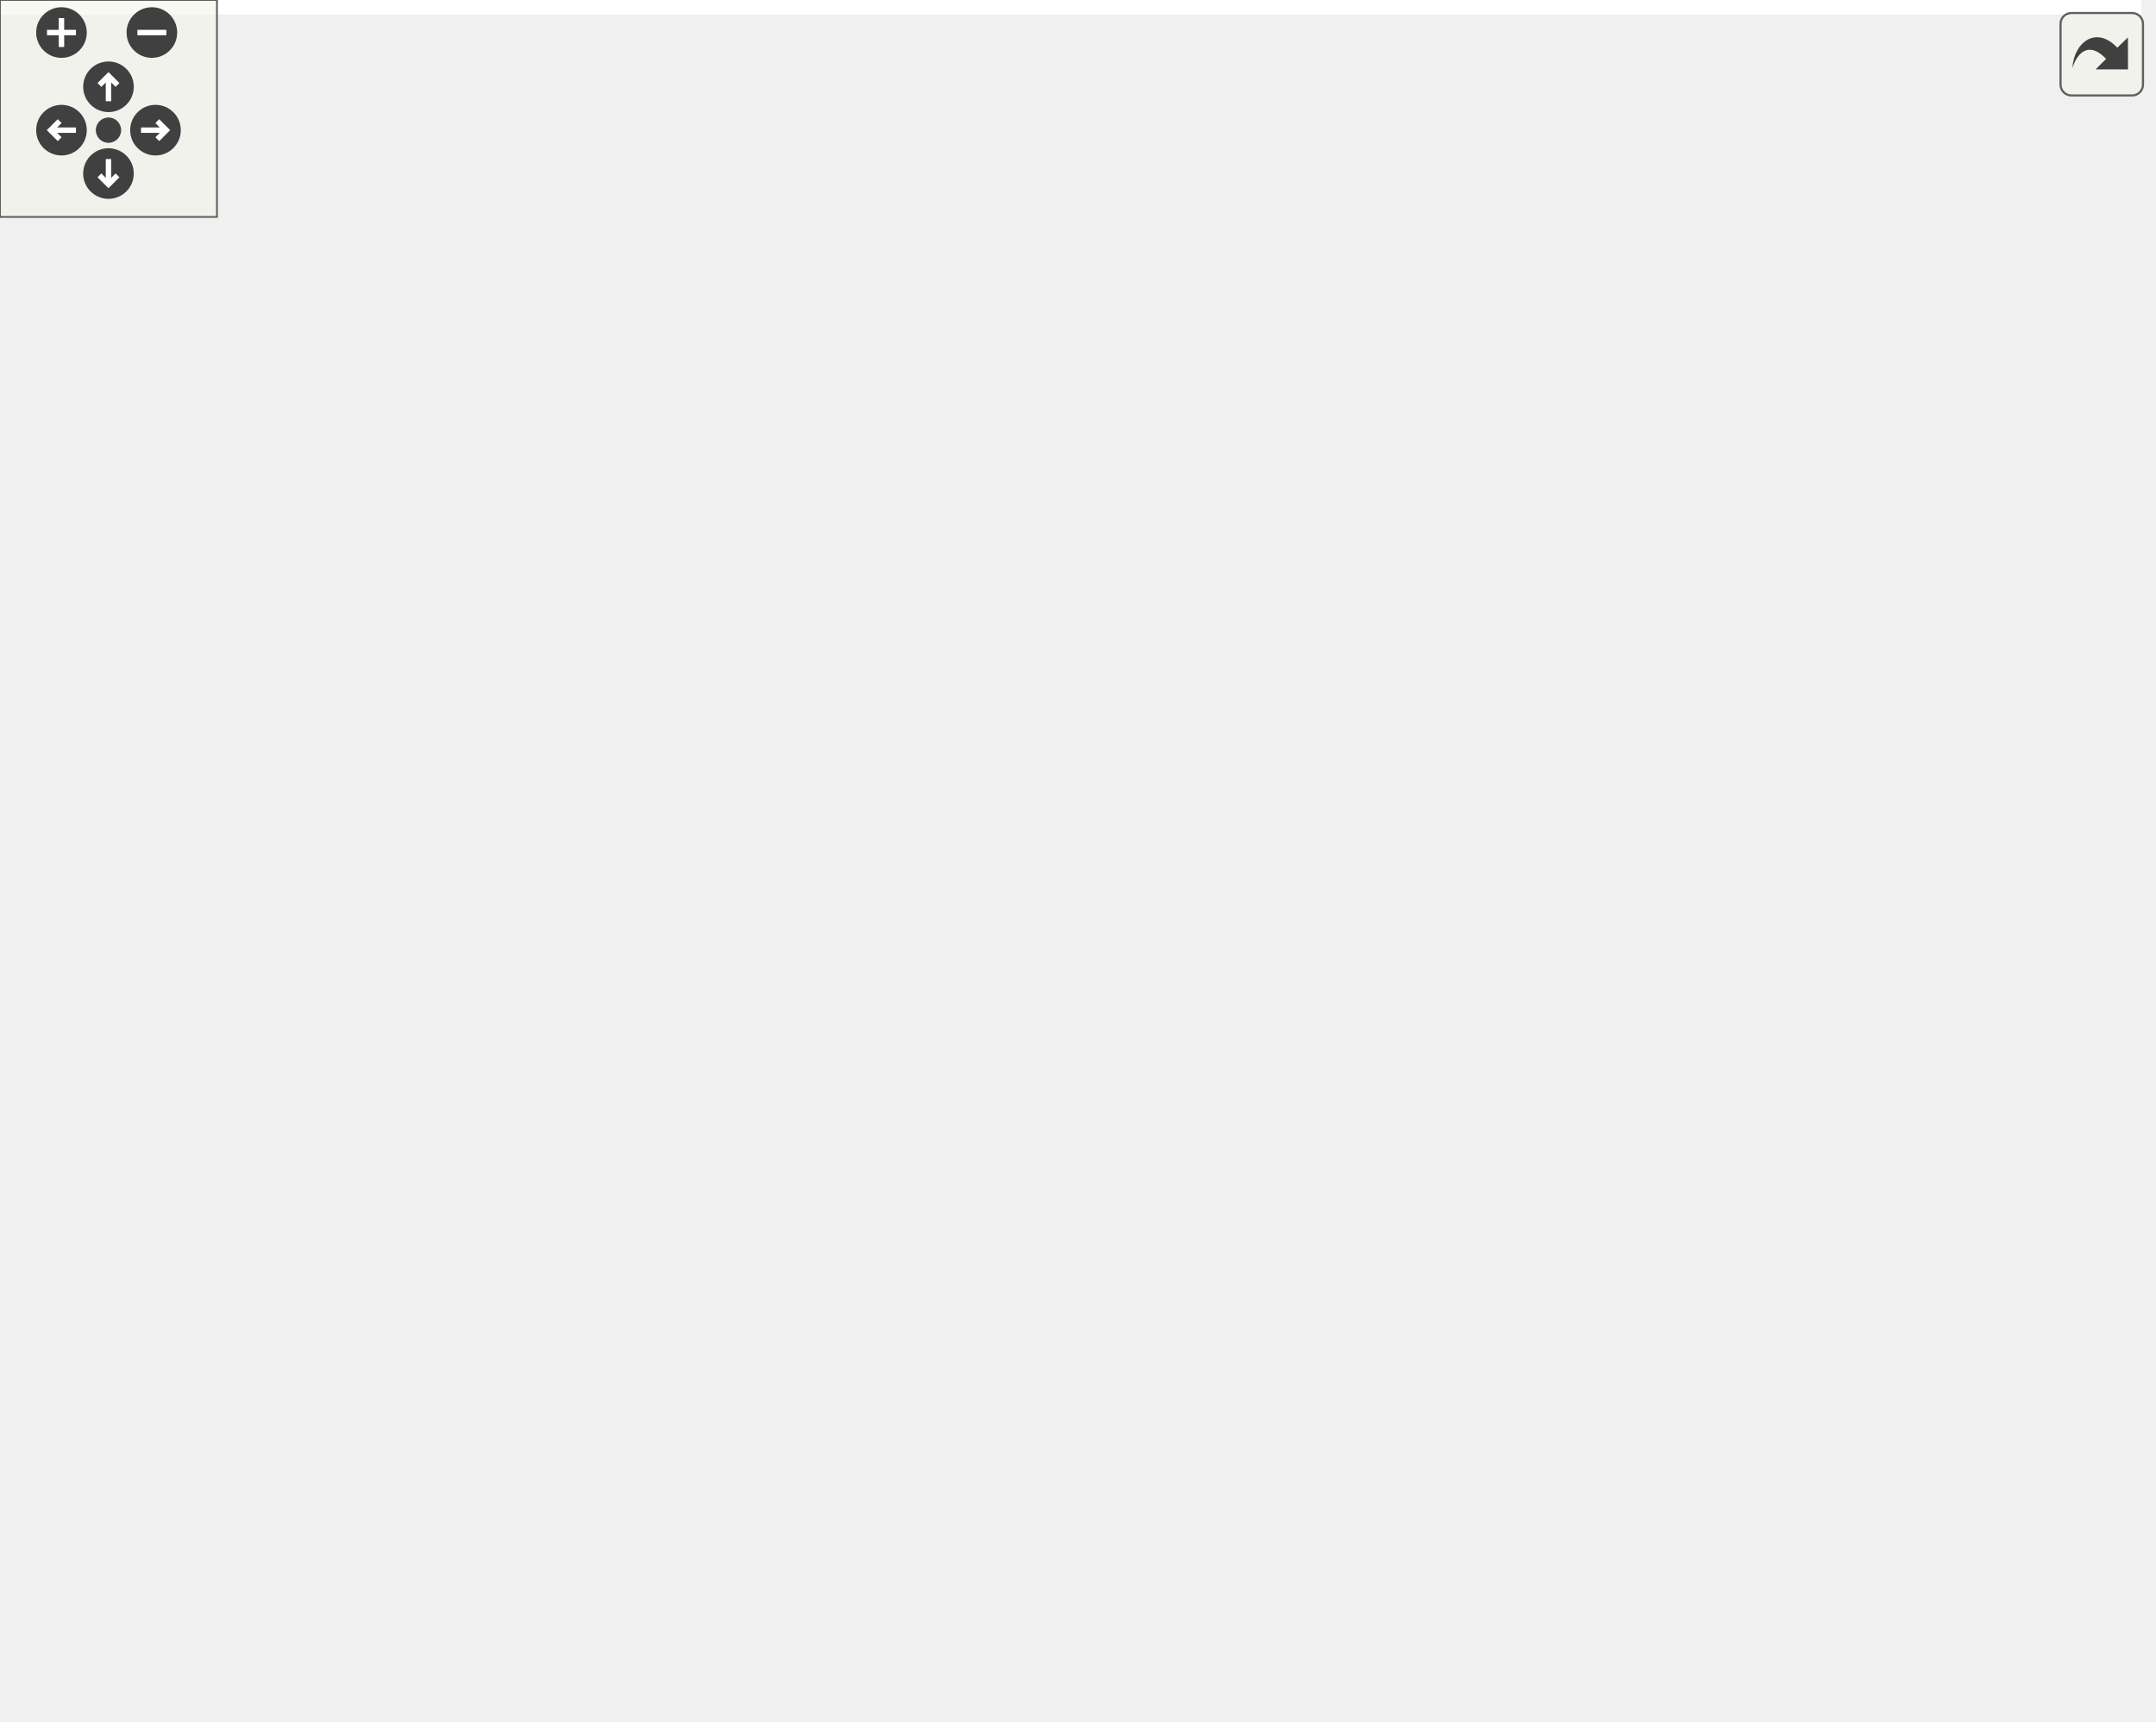
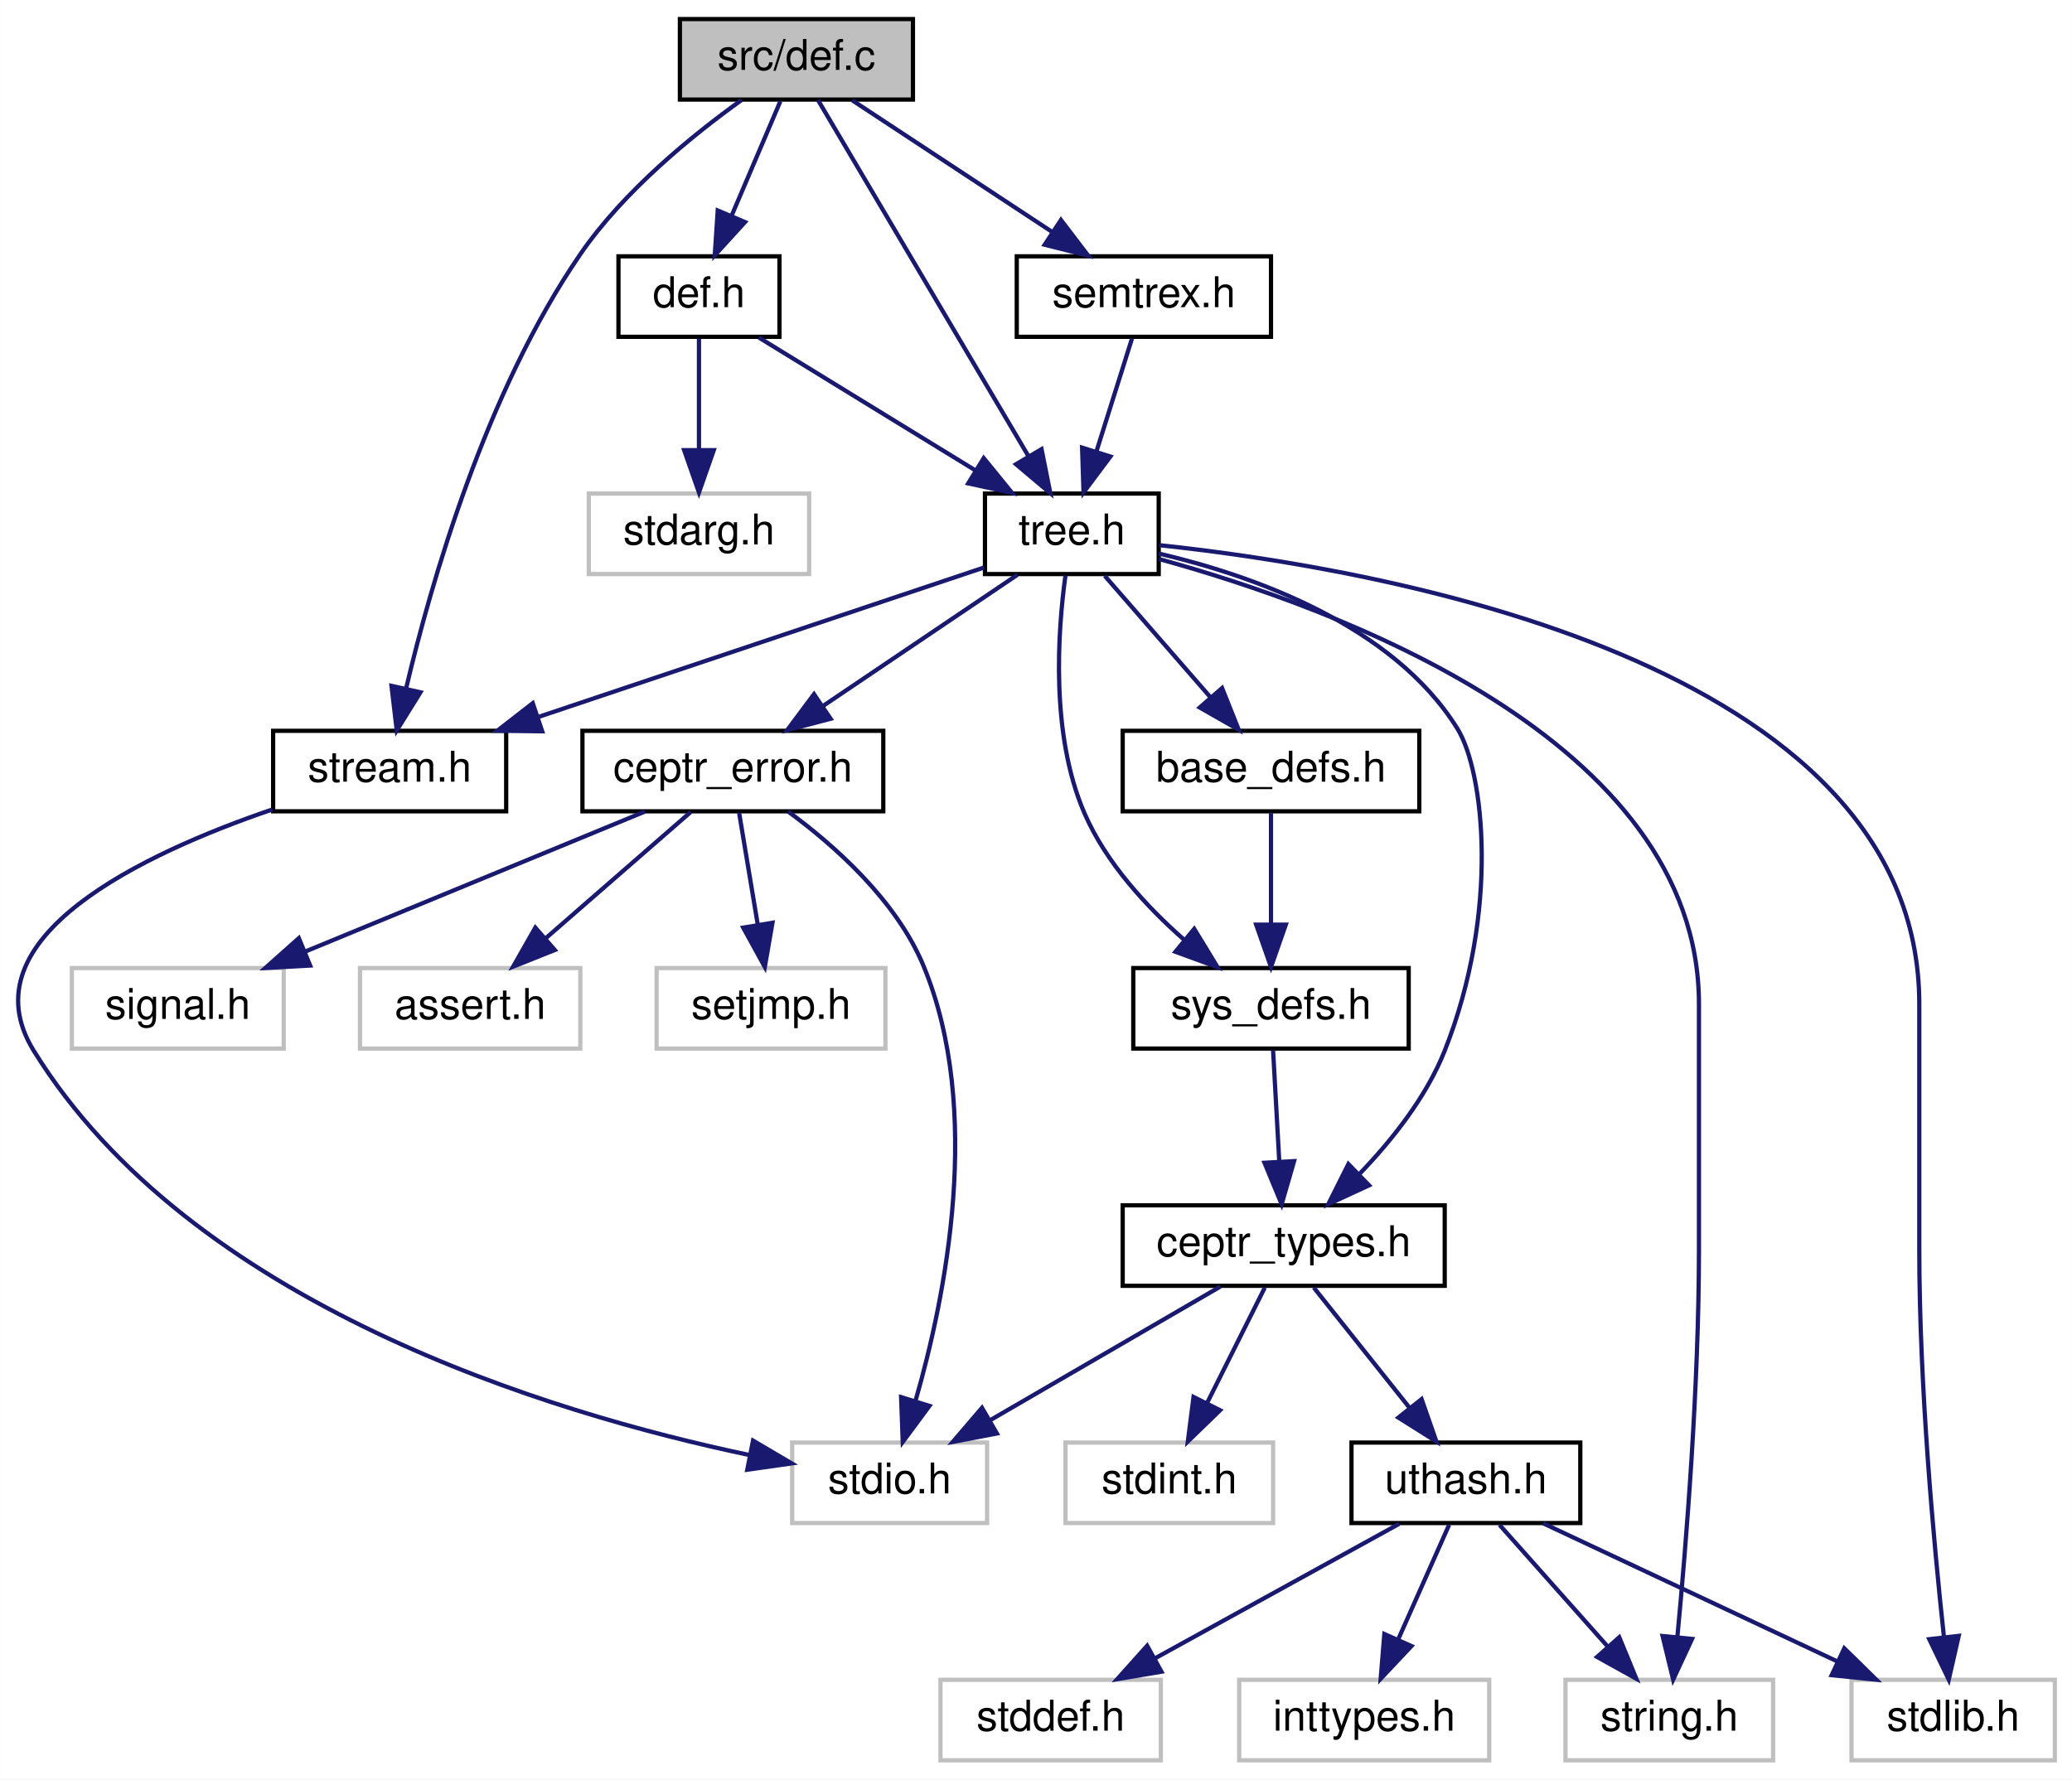
- <svg xmlns="http://www.w3.org/2000/svg" xmlns:xlink="http://www.w3.org/1999/xlink" id="main" version="1.1" xml:space="preserve">
-   <style type="text/css">
- .edge:hover path { stroke: red; }
- .edge:hover polygon { stroke: red; fill: red; }
- </style>
-   <defs>
-     <circle id="rim" cx="0" cy="0" r="7" />
-     <circle id="rim2" cx="0" cy="0" r="3.5" />
-     <g id="zoomPlus">
-       <use xlink:href="#rim" fill="#404040">
-         <set attributeName="fill" to="#808080" begin="zoomplus.mouseover" end="zoomplus.mouseout" />
-       </use>
-       <path d="M-4,0h8M0,-4v8" fill="none" stroke="white" stroke-width="1.5" pointer-events="none" />
-     </g>
-     <g id="zoomMin">
-       <use xlink:href="#rim" fill="#404040">
-         <set attributeName="fill" to="#808080" begin="zoomminus.mouseover" end="zoomminus.mouseout" />
-       </use>
-       <path d="M-4,0h8" fill="none" stroke="white" stroke-width="1.5" pointer-events="none" />
-     </g>
-     <g id="dirArrow">
-       <path fill="none" stroke="white" stroke-width="1.5" d="M0,-3.0v7 M-2.5,-0.5L0,-3.0L2.5,-0.5" />
-     </g>
-     <g id="resetDef">
-       <use xlink:href="#rim2" fill="#404040">
-         <set attributeName="fill" to="#808080" begin="reset.mouseover" end="reset.mouseout" />
-       </use>
-     </g>
-   </defs>
-   <svg id="graph" class="graph">
-     <g id="viewport">
-       <polygon fill="white" stroke="none" points="-4,4 -4,-416 592.257,-416 592.257,4 -4,4" />
-       <g id="node1" class="node">
-         <polygon fill="#bfbfbf" stroke="black" points="219.757,-392.5 219.757,-411.5 274.757,-411.5 274.757,-392.5 219.757,-392.5" />
-         <text text-anchor="middle" x="247.257" y="-399.5" font-family="Helvetica,sans-Serif" font-size="10.00">src/def.c</text>
-       </g>
-       <g id="node2" class="node">
-         <g id="a_node2">
-           <a xlink:href="tree_8h.html" target="_top" xlink:title="semantic trees header file ">
-             <polygon fill="white" stroke="black" points="288.757,-280.5 288.757,-299.5 329.757,-299.5 329.757,-280.5 288.757,-280.5" />
-             <text text-anchor="middle" x="309.257" y="-287.5" font-family="Helvetica,sans-Serif" font-size="10.00">tree.h</text>
-           </a>
-         </g>
-       </g>
-       <g id="edge1" class="edge">
-         <path fill="none" stroke="midnightblue" d="M252.122,-392.368C262.309,-374.296 286.049,-332.176 299.502,-308.307" />
-         <polygon fill="midnightblue" stroke="midnightblue" points="302.554,-310.022 304.415,-299.591 296.455,-306.584 302.554,-310.022" />
-       </g>
-       <g id="node18" class="node">
-         <g id="a_node18">
-           <a xlink:href="stream_8h.html" target="_top" xlink:title="streams abstraction header file ">
-             <polygon fill="white" stroke="black" points="52.757,-224.5 52.757,-243.5 107.757,-243.5 107.757,-224.5 52.757,-224.5" />
-             <text text-anchor="middle" x="80.257" y="-231.5" font-family="Helvetica,sans-Serif" font-size="10.00">stream.h</text>
-           </a>
-         </g>
-       </g>
-       <g id="edge25" class="edge">
-         <path fill="none" stroke="midnightblue" d="M236.872,-392.28C226.403,-383.388 209.89,-369.08 196.257,-356 158.502,-319.774 116.56,-274.746 94.936,-251.15" />
-         <polygon fill="midnightblue" stroke="midnightblue" points="97.503,-248.771 88.175,-243.748 92.334,-253.492 97.503,-248.771" />
-       </g>
-       <g id="node19" class="node">
-         <g id="a_node19">
-           <a xlink:href="def_8h.html" target="_top" xlink:title="header file for symbol and structure definition functions ">
-             <polygon fill="white" stroke="black" points="205.257,-336.5 205.257,-355.5 243.257,-355.5 243.257,-336.5 205.257,-336.5" />
-             <text text-anchor="middle" x="224.257" y="-343.5" font-family="Helvetica,sans-Serif" font-size="10.00">def.h</text>
-           </a>
-         </g>
-       </g>
-       <g id="edge26" class="edge">
-         <path fill="none" stroke="midnightblue" d="M243.459,-392.083C240.344,-384.77 235.834,-374.181 231.968,-365.103" />
-         <polygon fill="midnightblue" stroke="midnightblue" points="235.123,-363.58 227.984,-355.751 228.683,-366.323 235.123,-363.58" />
-       </g>
-       <g id="node21" class="node">
-         <g id="a_node21">
-           <a xlink:href="semtrex_8h.html" target="_top" xlink:title="Semantic tree regular expression header file. ">
-             <polygon fill="white" stroke="black" points="299.257,-336.5 299.257,-355.5 359.257,-355.5 359.257,-336.5 299.257,-336.5" />
-             <text text-anchor="middle" x="329.257" y="-343.5" font-family="Helvetica,sans-Serif" font-size="10.00">semtrex.h</text>
-           </a>
-         </g>
-       </g>
-       <g id="edge29" class="edge">
-         <path fill="none" stroke="midnightblue" d="M260.432,-392.324C273.104,-383.979 292.491,-371.212 307.463,-361.352" />
-         <polygon fill="midnightblue" stroke="midnightblue" points="309.688,-364.078 316.115,-355.655 305.838,-358.231 309.688,-364.078" />
-       </g>
-       <g id="node3" class="node">
-         <polygon fill="white" stroke="#bfbfbf" points="472.757,-0.5 472.757,-19.5 521.757,-19.5 521.757,-0.5 472.757,-0.5" />
-         <text text-anchor="middle" x="497.257" y="-7.5" font-family="Helvetica,sans-Serif" font-size="10.00">string.h</text>
-       </g>
-       <g id="edge2" class="edge">
-         <path fill="none" stroke="midnightblue" d="M330.064,-288.062C384.377,-284.391 526.257,-266.432 526.257,-179 526.257,-179 526.257,-179 526.257,-121 526.257,-87.716 513.689,-50.584 505.101,-29.094" />
-         <polygon fill="midnightblue" stroke="midnightblue" points="508.239,-27.525 501.168,-19.635 501.776,-30.213 508.239,-27.525" />
-       </g>
-       <g id="node4" class="node">
-         <polygon fill="white" stroke="#bfbfbf" points="540.257,-0.5 540.257,-19.5 588.257,-19.5 588.257,-0.5 540.257,-0.5" />
-         <text text-anchor="middle" x="564.257" y="-7.5" font-family="Helvetica,sans-Serif" font-size="10.00">stdlib.h</text>
-       </g>
-       <g id="edge3" class="edge">
-         <path fill="none" stroke="midnightblue" d="M330.125,-289.429C391.026,-289.492 564.257,-280.732 564.257,-179 564.257,-179 564.257,-179 564.257,-121 564.257,-88.948 564.257,-51.643 564.257,-29.749" />
-         <polygon fill="midnightblue" stroke="midnightblue" points="567.757,-29.558 564.257,-19.558 560.757,-29.558 567.757,-29.558" />
-       </g>
-       <g id="node5" class="node">
-         <g id="a_node5">
-           <a xlink:href="ceptr__error_8h_source.html" target="_top" xlink:title="ceptr_error.h">
-             <polygon fill="white" stroke="black" points="125.757,-224.5 125.757,-243.5 196.757,-243.5 196.757,-224.5 125.757,-224.5" />
-             <text text-anchor="middle" x="161.257" y="-231.5" font-family="Helvetica,sans-Serif" font-size="10.00">ceptr_error.h</text>
-           </a>
-         </g>
-       </g>
-       <g id="edge4" class="edge">
-         <path fill="none" stroke="midnightblue" d="M288.678,-281.492C264.237,-272.574 223.148,-257.582 194.251,-247.038" />
-         <polygon fill="midnightblue" stroke="midnightblue" points="195.18,-243.651 184.586,-243.512 192.78,-250.227 195.18,-243.651" />
-       </g>
-       <g id="node10" class="node">
-         <g id="a_node10">
-           <a xlink:href="sys__symbols_8h.html" target="_top" xlink:title="Defines hard-coded system defined symbols. ">
-             <polygon fill="white" stroke="black" points="267.757,-224.5 267.757,-243.5 350.757,-243.5 350.757,-224.5 267.757,-224.5" />
-             <text text-anchor="middle" x="309.257" y="-231.5" font-family="Helvetica,sans-Serif" font-size="10.00">sys_symbols.h</text>
-           </a>
-         </g>
-       </g>
-       <g id="edge9" class="edge">
-         <path fill="none" stroke="midnightblue" d="M309.257,-280.083C309.257,-273.006 309.257,-262.861 309.257,-253.986" />
-         <polygon fill="midnightblue" stroke="midnightblue" points="312.757,-253.751 309.257,-243.751 305.757,-253.751 312.757,-253.751" />
-       </g>
-       <g id="node11" class="node">
-         <g id="a_node11">
-           <a xlink:href="sys__structures_8h.html" target="_top" xlink:title="Defines hard-coded system defined structures. ">
-             <polygon fill="white" stroke="black" points="337.757,-168.5 337.757,-187.5 426.757,-187.5 426.757,-168.5 337.757,-168.5" />
-             <text text-anchor="middle" x="382.257" y="-175.5" font-family="Helvetica,sans-Serif" font-size="10.00">sys_structures.h</text>
-           </a>
-         </g>
-       </g>
-       <g id="edge20" class="edge">
-         <path fill="none" stroke="midnightblue" d="M329.765,-286.266C368.816,-280.593 451.472,-266.195 468.257,-244 485.523,-221.169 451.461,-202.417 421.239,-191.02" />
-         <polygon fill="midnightblue" stroke="midnightblue" points="422.226,-187.656 411.632,-187.582 419.868,-194.247 422.226,-187.656" />
-       </g>
-       <g id="node12" class="node">
-         <g id="a_node12">
-           <a xlink:href="ceptr__types_8h_source.html" target="_top" xlink:title="ceptr_types.h">
-             <polygon fill="white" stroke="black" points="271.257,-112.5 271.257,-131.5 347.257,-131.5 347.257,-112.5 271.257,-112.5" />
-             <text text-anchor="middle" x="309.257" y="-119.5" font-family="Helvetica,sans-Serif" font-size="10.00">ceptr_types.h</text>
-           </a>
-         </g>
-       </g>
-       <g id="edge22" class="edge">
-         <path fill="none" stroke="midnightblue" d="M293.523,-280.236C281.368,-272.481 265.445,-259.929 258.257,-244 254.601,-235.898 256.198,-232.647 258.257,-224 265.805,-192.306 284.98,-159.285 297.548,-139.96" />
-         <polygon fill="midnightblue" stroke="midnightblue" points="300.462,-141.898 303.107,-131.639 294.642,-138.01 300.462,-141.898" />
-       </g>
-       <g id="node17" class="node">
-         <g id="a_node17">
-           <a xlink:href="sys__processes_8h.html" target="_top" xlink:title="Defines hard-coded system defined processes. ">
-             <polygon fill="white" stroke="black" points="368.757,-224.5 368.757,-243.5 459.757,-243.5 459.757,-224.5 368.757,-224.5" />
-             <text text-anchor="middle" x="414.257" y="-231.5" font-family="Helvetica,sans-Serif" font-size="10.00">sys_processes.h</text>
-           </a>
-         </g>
-       </g>
-       <g id="edge21" class="edge">
-         <path fill="none" stroke="midnightblue" d="M326.127,-280.324C342.966,-271.664 369.064,-258.242 388.495,-248.249" />
-         <polygon fill="midnightblue" stroke="midnightblue" points="390.137,-251.341 397.429,-243.655 386.935,-245.116 390.137,-251.341" />
-       </g>
-       <g id="edge23" class="edge">
-         <path fill="none" stroke="midnightblue" d="M288.666,-284.312C255.004,-276.624 185.852,-260.731 117.793,-244.345" />
-         <polygon fill="midnightblue" stroke="midnightblue" points="118.305,-240.868 107.763,-241.924 116.663,-247.673 118.305,-240.868" />
-       </g>
-       <g id="node6" class="node">
-         <polygon fill="white" stroke="#bfbfbf" points="0.257,-56.5 0.257,-75.5 46.257,-75.5 46.257,-56.5 0.257,-56.5" />
-         <text text-anchor="middle" x="23.257" y="-63.5" font-family="Helvetica,sans-Serif" font-size="10.00">stdio.h</text>
-       </g>
-       <g id="edge5" class="edge">
-         <path fill="none" stroke="midnightblue" d="M128.014,-224.465C96.828,-215.774 53.368,-201.669 42.257,-188 18.423,-158.677 18.523,-111.76 20.813,-85.804" />
-         <polygon fill="midnightblue" stroke="midnightblue" points="24.302,-86.102 21.904,-75.782 17.343,-85.345 24.302,-86.102" />
-       </g>
-       <g id="node7" class="node">
-         <polygon fill="white" stroke="#bfbfbf" points="193.257,-168.5 193.257,-187.5 243.257,-187.5 243.257,-168.5 193.257,-168.5" />
-         <text text-anchor="middle" x="218.257" y="-175.5" font-family="Helvetica,sans-Serif" font-size="10.00">signal.h</text>
-       </g>
-       <g id="edge6" class="edge">
-         <path fill="none" stroke="midnightblue" d="M170.415,-224.324C178.759,-216.42 191.29,-204.548 201.434,-194.938" />
-         <polygon fill="midnightblue" stroke="midnightblue" points="204.08,-197.252 208.932,-187.834 199.266,-192.171 204.08,-197.252" />
-       </g>
-       <g id="node8" class="node">
-         <polygon fill="white" stroke="#bfbfbf" points="51.257,-168.5 51.257,-187.5 103.257,-187.5 103.257,-168.5 51.257,-168.5" />
-         <text text-anchor="middle" x="77.257" y="-175.5" font-family="Helvetica,sans-Serif" font-size="10.00">assert.h</text>
-       </g>
-       <g id="edge7" class="edge">
-         <path fill="none" stroke="midnightblue" d="M147.761,-224.324C134.658,-215.9 114.545,-202.971 99.15,-193.074" />
-         <polygon fill="midnightblue" stroke="midnightblue" points="101.024,-190.118 90.72,-187.655 97.239,-196.006 101.024,-190.118" />
-       </g>
-       <g id="node9" class="node">
-         <polygon fill="white" stroke="#bfbfbf" points="121.257,-168.5 121.257,-187.5 175.257,-187.5 175.257,-168.5 121.257,-168.5" />
-         <text text-anchor="middle" x="148.257" y="-175.5" font-family="Helvetica,sans-Serif" font-size="10.00">setjmp.h</text>
-       </g>
-       <g id="edge8" class="edge">
-         <path fill="none" stroke="midnightblue" d="M159.11,-224.083C157.388,-216.927 154.91,-206.635 152.757,-197.691" />
-         <polygon fill="midnightblue" stroke="midnightblue" points="156.107,-196.654 150.364,-187.751 149.302,-198.293 156.107,-196.654" />
-       </g>
-       <g id="edge10" class="edge">
-         <path fill="none" stroke="midnightblue" d="M320.986,-224.324C332.095,-216.107 348.999,-203.602 362.24,-193.807" />
-         <polygon fill="midnightblue" stroke="midnightblue" points="364.357,-196.595 370.315,-187.834 360.194,-190.967 364.357,-196.595" />
-       </g>
-       <g id="edge19" class="edge">
-         <path fill="none" stroke="midnightblue" d="M309.257,-224.368C309.257,-206.617 309.257,-165.666 309.257,-141.597" />
-         <polygon fill="midnightblue" stroke="midnightblue" points="312.757,-141.591 309.257,-131.591 305.757,-141.591 312.757,-141.591" />
-       </g>
-       <g id="edge11" class="edge">
-         <path fill="none" stroke="midnightblue" d="M370.528,-168.324C359.42,-160.107 342.515,-147.602 329.274,-137.807" />
-         <polygon fill="midnightblue" stroke="midnightblue" points="331.32,-134.967 321.199,-131.834 327.157,-140.595 331.32,-134.967" />
-       </g>
-       <g id="edge13" class="edge">
-         <path fill="none" stroke="midnightblue" d="M270.983,-113.773C214.474,-103.104 109.668,-83.315 56.316,-73.242" />
-         <polygon fill="midnightblue" stroke="midnightblue" points="56.837,-69.778 46.361,-71.362 55.538,-76.657 56.837,-69.778" />
-       </g>
-       <g id="node13" class="node">
-         <polygon fill="white" stroke="#bfbfbf" points="284.757,-56.5 284.757,-75.5 333.757,-75.5 333.757,-56.5 284.757,-56.5" />
-         <text text-anchor="middle" x="309.257" y="-63.5" font-family="Helvetica,sans-Serif" font-size="10.00">stdint.h</text>
-       </g>
-       <g id="edge12" class="edge">
-         <path fill="none" stroke="midnightblue" d="M309.257,-112.083C309.257,-105.006 309.257,-94.861 309.257,-85.987" />
-         <polygon fill="midnightblue" stroke="midnightblue" points="312.757,-85.751 309.257,-75.751 305.757,-85.751 312.757,-85.751" />
-       </g>
-       <g id="node14" class="node">
-         <g id="a_node14">
-           <a xlink:href="uthash_8h_source.html" target="_top" xlink:title="uthash.h">
-             <polygon fill="white" stroke="black" points="398.257,-56.5 398.257,-75.5 452.257,-75.5 452.257,-56.5 398.257,-56.5" />
-             <text text-anchor="middle" x="425.257" y="-63.5" font-family="Helvetica,sans-Serif" font-size="10.00">uthash.h</text>
-           </a>
-         </g>
-       </g>
-       <g id="edge14" class="edge">
-         <path fill="none" stroke="midnightblue" d="M327.638,-112.444C346.474,-103.675 375.988,-89.936 397.636,-79.858" />
-         <polygon fill="midnightblue" stroke="midnightblue" points="399.374,-82.91 406.963,-75.516 396.42,-76.564 399.374,-82.91" />
-       </g>
-       <g id="edge15" class="edge">
-         <path fill="none" stroke="midnightblue" d="M436.825,-56.324C447.677,-48.185 464.138,-35.84 477.141,-26.087" />
-         <polygon fill="midnightblue" stroke="midnightblue" points="479.579,-28.634 485.479,-19.834 475.379,-23.034 479.579,-28.634" />
-       </g>
-       <g id="edge17" class="edge">
-         <path fill="none" stroke="midnightblue" d="M447.282,-56.444C470.361,-47.478 506.819,-33.314 532.898,-23.183" />
-         <polygon fill="midnightblue" stroke="midnightblue" points="534.281,-26.4 542.335,-19.516 531.746,-19.875 534.281,-26.4" />
-       </g>
-       <g id="node15" class="node">
-         <polygon fill="white" stroke="#bfbfbf" points="325.257,-0.5 325.257,-19.5 377.257,-19.5 377.257,-0.5 325.257,-0.5" />
-         <text text-anchor="middle" x="351.257" y="-7.5" font-family="Helvetica,sans-Serif" font-size="10.00">stddef.h</text>
-       </g>
-       <g id="edge16" class="edge">
-         <path fill="none" stroke="midnightblue" d="M413.368,-56.324C402.107,-48.107 384.971,-35.602 371.548,-25.807" />
-         <polygon fill="midnightblue" stroke="midnightblue" points="373.504,-22.901 363.363,-19.834 369.378,-28.556 373.504,-22.901" />
-       </g>
-       <g id="node16" class="node">
-         <polygon fill="white" stroke="#bfbfbf" points="395.757,-0.5 395.757,-19.5 454.757,-19.5 454.757,-0.5 395.757,-0.5" />
-         <text text-anchor="middle" x="425.257" y="-7.5" font-family="Helvetica,sans-Serif" font-size="10.00">inttypes.h</text>
-       </g>
-       <g id="edge18" class="edge">
-         <path fill="none" stroke="midnightblue" d="M425.257,-56.083C425.257,-49.006 425.257,-38.861 425.257,-29.986" />
-         <polygon fill="midnightblue" stroke="midnightblue" points="428.757,-29.751 425.257,-19.751 421.757,-29.751 428.757,-29.751" />
-       </g>
-       <g id="edge24" class="edge">
-         <path fill="none" stroke="midnightblue" d="M55.096,-224.378C38.838,-217.343 18.965,-205.645 9.257,-188 -8.848,-155.089 4.911,-109.596 15.033,-84.825" />
-         <polygon fill="midnightblue" stroke="midnightblue" points="18.277,-86.142 19.045,-75.575 11.855,-83.357 18.277,-86.142" />
-       </g>
-       <g id="edge27" class="edge">
-         <path fill="none" stroke="midnightblue" d="M237.914,-336.324C251.173,-327.9 271.525,-314.971 287.103,-305.074" />
-         <polygon fill="midnightblue" stroke="midnightblue" points="289.07,-307.971 295.634,-299.655 285.317,-302.063 289.07,-307.971" />
-       </g>
-       <g id="node20" class="node">
-         <polygon fill="white" stroke="#bfbfbf" points="198.257,-280.5 198.257,-299.5 250.257,-299.5 250.257,-280.5 198.257,-280.5" />
-         <text text-anchor="middle" x="224.257" y="-287.5" font-family="Helvetica,sans-Serif" font-size="10.00">stdarg.h</text>
-       </g>
-       <g id="edge28" class="edge">
-         <path fill="none" stroke="midnightblue" d="M224.257,-336.083C224.257,-329.006 224.257,-318.861 224.257,-309.986" />
-         <polygon fill="midnightblue" stroke="midnightblue" points="227.757,-309.751 224.257,-299.751 220.757,-309.751 227.757,-309.751" />
-       </g>
-       <g id="edge30" class="edge">
-         <path fill="none" stroke="midnightblue" d="M325.955,-336.083C323.275,-328.849 319.409,-318.409 316.071,-309.397" />
-         <polygon fill="midnightblue" stroke="midnightblue" points="319.254,-307.913 312.498,-299.751 312.689,-310.344 319.254,-307.913" />
-       </g>
-     </g>
-   </svg>
-   <g id="navigator" transform="translate(0 0)" fill="#404254">
-     <rect fill="#f2f5e9" fill-opacity="0.5" stroke="#606060" stroke-width=".5" x="0" y="0" width="60" height="60" />
-     <use id="zoomplus" xlink:href="#zoomPlus" x="17" y="9" />
-     <use id="zoomminus" xlink:href="#zoomMin" x="42" y="9" />
-     <use id="reset" xlink:href="#resetDef" x="30" y="36" />
-     <g id="arrowUp" xlink:href="#dirArrow" transform="translate(30 24)">
-       <use xlink:href="#rim" fill="#404040">
-         <set attributeName="fill" to="#808080" begin="arrowUp.mouseover" end="arrowUp.mouseout" />
-       </use>
-       <path fill="none" stroke="white" stroke-width="1.5" d="M0,-3.0v7 M-2.5,-0.5L0,-3.0L2.5,-0.5" />
-     </g>
-     <g id="arrowRight" xlink:href="#dirArrow" transform="rotate(90) translate(36 -43)">
-       <use xlink:href="#rim" fill="#404040">
-         <set attributeName="fill" to="#808080" begin="arrowRight.mouseover" end="arrowRight.mouseout" />
-       </use>
-       <path fill="none" stroke="white" stroke-width="1.5" d="M0,-3.0v7 M-2.5,-0.5L0,-3.0L2.5,-0.5" />
-     </g>
-     <g id="arrowDown" xlink:href="#dirArrow" transform="rotate(180) translate(-30 -48)">
-       <use xlink:href="#rim" fill="#404040">
-         <set attributeName="fill" to="#808080" begin="arrowDown.mouseover" end="arrowDown.mouseout" />
-       </use>
-       <path fill="none" stroke="white" stroke-width="1.5" d="M0,-3.0v7 M-2.5,-0.5L0,-3.0L2.5,-0.5" />
-     </g>
-     <g id="arrowLeft" xlink:href="#dirArrow" transform="rotate(270) translate(-36 17)">
-       <use xlink:href="#rim" fill="#404040">
-         <set attributeName="fill" to="#808080" begin="arrowLeft.mouseover" end="arrowLeft.mouseout" />
-       </use>
-       <path fill="none" stroke="white" stroke-width="1.5" d="M0,-3.0v7 M-2.5,-0.5L0,-3.0L2.5,-0.5" />
+ <svg xmlns="http://www.w3.org/2000/svg" xmlns:xlink="http://www.w3.org/1999/xlink" width="489pt" height="420pt" viewBox="0.00 0.00 488.91 420.00">
+   <g id="graph0" class="graph" transform="scale(1 1) rotate(0) translate(4 416)">
+     <polygon fill="white" stroke="none" points="-4,4 -4,-416 484.914,-416 484.914,4 -4,4" />
+     <g id="node1" class="node">
+       <polygon fill="#bfbfbf" stroke="black" points="156.414,-392.5 156.414,-411.5 211.414,-411.5 211.414,-392.5 156.414,-392.5" />
+       <text text-anchor="middle" x="183.914" y="-399.5" font-family="Helvetica,sans-Serif" font-size="10.00">src/def.c</text>
+     </g>
+     <g id="node2" class="node">
+       <g id="a_node2">
+         <a xlink:href="tree_8h.html" target="_top" xlink:title="semantic trees header file ">
+           <polygon fill="white" stroke="black" points="228.414,-280.5 228.414,-299.5 269.414,-299.5 269.414,-280.5 228.414,-280.5" />
+           <text text-anchor="middle" x="248.914" y="-287.5" font-family="Helvetica,sans-Serif" font-size="10.00">tree.h</text>
+         </a>
+       </g>
+     </g>
+     <g id="edge1" class="edge">
+       <path fill="none" stroke="midnightblue" d="M189.014,-392.368C199.693,-374.296 224.582,-332.176 238.686,-308.307" />
+       <polygon fill="midnightblue" stroke="midnightblue" points="241.763,-309.981 243.837,-299.591 235.736,-306.42 241.763,-309.981" />
+     </g>
+     <g id="node17" class="node">
+       <g id="a_node17">
+         <a xlink:href="stream_8h.html" target="_top" xlink:title="streams abstraction header file ">
+           <polygon fill="white" stroke="black" points="60.414,-224.5 60.414,-243.5 115.414,-243.5 115.414,-224.5 60.414,-224.5" />
+           <text text-anchor="middle" x="87.914" y="-231.5" font-family="Helvetica,sans-Serif" font-size="10.00">stream.h</text>
+         </a>
+       </g>
+     </g>
+     <g id="edge23" class="edge">
+       <path fill="none" stroke="midnightblue" d="M170.98,-392.4C159.575,-384.228 143.21,-370.988 132.914,-356 110.573,-323.48 97.678,-278.468 91.803,-253.522" />
+       <polygon fill="midnightblue" stroke="midnightblue" points="95.181,-252.588 89.589,-243.589 88.349,-254.111 95.181,-252.588" />
+     </g>
+     <g id="node18" class="node">
+       <g id="a_node18">
+         <a xlink:href="def_8h.html" target="_top" xlink:title="header file for symbol and structure definition functions ">
+           <polygon fill="white" stroke="black" points="141.914,-336.5 141.914,-355.5 179.914,-355.5 179.914,-336.5 141.914,-336.5" />
+           <text text-anchor="middle" x="160.914" y="-343.5" font-family="Helvetica,sans-Serif" font-size="10.00">def.h</text>
+         </a>
+       </g>
+     </g>
+     <g id="edge24" class="edge">
+       <path fill="none" stroke="midnightblue" d="M180.116,-392.083C177.001,-384.77 172.491,-374.181 168.624,-365.103" />
+       <polygon fill="midnightblue" stroke="midnightblue" points="171.78,-363.58 164.641,-355.751 165.339,-366.323 171.78,-363.58" />
+     </g>
+     <g id="node20" class="node">
+       <g id="a_node20">
+         <a xlink:href="semtrex_8h.html" target="_top" xlink:title="Semantic tree regular expression header file. ">
+           <polygon fill="white" stroke="black" points="235.914,-336.5 235.914,-355.5 295.914,-355.5 295.914,-336.5 235.914,-336.5" />
+           <text text-anchor="middle" x="265.914" y="-343.5" font-family="Helvetica,sans-Serif" font-size="10.00">semtrex.h</text>
+         </a>
+       </g>
+     </g>
+     <g id="edge27" class="edge">
+       <path fill="none" stroke="midnightblue" d="M197.088,-392.324C209.76,-383.979 229.147,-371.212 244.119,-361.352" />
+       <polygon fill="midnightblue" stroke="midnightblue" points="246.345,-364.078 252.772,-355.655 242.495,-358.231 246.345,-364.078" />
+     </g>
+     <g id="node3" class="node">
+       <polygon fill="white" stroke="#bfbfbf" points="365.414,-0.5 365.414,-19.5 414.414,-19.5 414.414,-0.5 365.414,-0.5" />
+       <text text-anchor="middle" x="389.914" y="-7.5" font-family="Helvetica,sans-Serif" font-size="10.00">string.h</text>
+     </g>
+     <g id="edge2" class="edge">
+       <path fill="none" stroke="midnightblue" d="M269.492,-284.045C310.159,-272.893 396.914,-241.748 396.914,-179 396.914,-179 396.914,-179 396.914,-121 396.914,-88.883 393.905,-51.598 391.832,-29.726" />
+       <polygon fill="midnightblue" stroke="midnightblue" points="395.293,-29.154 390.829,-19.546 388.327,-29.841 395.293,-29.154" />
+     </g>
+     <g id="node4" class="node">
+       <polygon fill="white" stroke="#bfbfbf" points="432.914,-0.5 432.914,-19.5 480.914,-19.5 480.914,-0.5 432.914,-0.5" />
+       <text text-anchor="middle" x="456.914" y="-7.5" font-family="Helvetica,sans-Serif" font-size="10.00">stdlib.h</text>
+     </g>
+     <g id="edge3" class="edge">
+       <path fill="none" stroke="midnightblue" d="M269.564,-287.315C320.663,-281.905 448.914,-260.236 448.914,-179 448.914,-179 448.914,-179 448.914,-121 448.914,-88.863 452.352,-51.584 454.721,-29.719" />
+       <polygon fill="midnightblue" stroke="midnightblue" points="458.225,-29.872 455.868,-19.542 451.269,-29.087 458.225,-29.872" />
+     </g>
+     <g id="node5" class="node">
+       <g id="a_node5">
+         <a xlink:href="ceptr__error_8h_source.html" target="_top" xlink:title="ceptr_error.h">
+           <polygon fill="white" stroke="black" points="133.414,-224.5 133.414,-243.5 204.414,-243.5 204.414,-224.5 133.414,-224.5" />
+           <text text-anchor="middle" x="168.914" y="-231.5" font-family="Helvetica,sans-Serif" font-size="10.00">ceptr_error.h</text>
+         </a>
+       </g>
+     </g>
+     <g id="edge4" class="edge">
+       <path fill="none" stroke="midnightblue" d="M236.06,-280.324C223.697,-271.979 204.783,-259.212 190.176,-249.352" />
+       <polygon fill="midnightblue" stroke="midnightblue" points="191.982,-246.348 181.735,-243.655 188.065,-252.15 191.982,-246.348" />
+     </g>
+     <g id="node10" class="node">
+       <g id="a_node10">
+         <a xlink:href="sys__defs_8h.html" target="_top" xlink:title="Defines types and vars for system defined semantics. ">
+           <polygon fill="white" stroke="black" points="263.414,-168.5 263.414,-187.5 328.414,-187.5 328.414,-168.5 263.414,-168.5" />
+           <text text-anchor="middle" x="295.914" y="-175.5" font-family="Helvetica,sans-Serif" font-size="10.00">sys_defs.h</text>
+         </a>
+       </g>
+     </g>
+     <g id="edge9" class="edge">
+       <path fill="none" stroke="midnightblue" d="M247.406,-280.146C245.616,-267.207 243.806,-242.648 251.914,-224 256.984,-212.339 266.537,-201.981 275.449,-194.15" />
+       <polygon fill="midnightblue" stroke="midnightblue" points="277.795,-196.753 283.307,-187.705 273.356,-191.341 277.795,-196.753" />
+     </g>
+     <g id="node11" class="node">
+       <g id="a_node11">
+         <a xlink:href="ceptr__types_8h_source.html" target="_top" xlink:title="ceptr_types.h">
+           <polygon fill="white" stroke="black" points="260.914,-112.5 260.914,-131.5 336.914,-131.5 336.914,-112.5 260.914,-112.5" />
+           <text text-anchor="middle" x="298.914" y="-119.5" font-family="Helvetica,sans-Serif" font-size="10.00">ceptr_types.h</text>
+         </a>
+       </g>
+     </g>
+     <g id="edge20" class="edge">
+       <path fill="none" stroke="midnightblue" d="M269.418,-285.349C291.202,-280.257 324.57,-268.704 339.914,-244 346.162,-233.939 349.959,-200.91 336.914,-168 332.562,-157.021 324.401,-146.789 316.755,-138.864" />
+       <polygon fill="midnightblue" stroke="midnightblue" points="319.055,-136.219 309.441,-131.767 314.18,-141.242 319.055,-136.219" />
+     </g>
+     <g id="node16" class="node">
+       <g id="a_node16">
+         <a xlink:href="base__defs_8h.html" target="_top" xlink:title="auto-generated system definitions ">
+           <polygon fill="white" stroke="black" points="260.914,-224.5 260.914,-243.5 330.914,-243.5 330.914,-224.5 260.914,-224.5" />
+           <text text-anchor="middle" x="295.914" y="-231.5" font-family="Helvetica,sans-Serif" font-size="10.00">base_defs.h</text>
+         </a>
+       </g>
+     </g>
+     <g id="edge18" class="edge">
+       <path fill="none" stroke="midnightblue" d="M256.675,-280.083C263.45,-272.298 273.457,-260.801 281.669,-251.367" />
+       <polygon fill="midnightblue" stroke="midnightblue" points="284.372,-253.592 288.297,-243.751 279.092,-248.996 284.372,-253.592" />
+     </g>
+     <g id="edge21" class="edge">
+       <path fill="none" stroke="midnightblue" d="M228.195,-282.051C201.68,-273.158 155.339,-257.615 123.212,-246.839" />
+       <polygon fill="midnightblue" stroke="midnightblue" points="123.917,-243.384 113.323,-243.522 121.691,-250.021 123.917,-243.384" />
+     </g>
+     <g id="node6" class="node">
+       <polygon fill="white" stroke="#bfbfbf" points="182.914,-56.5 182.914,-75.5 228.914,-75.5 228.914,-56.5 182.914,-56.5" />
+       <text text-anchor="middle" x="205.914" y="-63.5" font-family="Helvetica,sans-Serif" font-size="10.00">stdio.h</text>
+     </g>
+     <g id="edge5" class="edge">
+       <path fill="none" stroke="midnightblue" d="M181.978,-224.436C192.828,-216.471 207.487,-203.515 213.914,-188 228.026,-153.929 219.08,-109.83 212.023,-85.38" />
+       <polygon fill="midnightblue" stroke="midnightblue" points="215.307,-84.152 209.004,-75.636 208.62,-86.224 215.307,-84.152" />
+     </g>
+     <g id="node7" class="node">
+       <polygon fill="white" stroke="#bfbfbf" points="12.914,-168.5 12.914,-187.5 62.914,-187.5 62.914,-168.5 12.914,-168.5" />
+       <text text-anchor="middle" x="37.914" y="-175.5" font-family="Helvetica,sans-Serif" font-size="10.00">signal.h</text>
+     </g>
+     <g id="edge6" class="edge">
+       <path fill="none" stroke="midnightblue" d="M148.156,-224.444C126.597,-215.557 92.65,-201.563 68.12,-191.451" />
+       <polygon fill="midnightblue" stroke="midnightblue" points="69.153,-188.092 58.574,-187.516 66.485,-194.563 69.153,-188.092" />
+     </g>
+     <g id="node8" class="node">
+       <polygon fill="white" stroke="#bfbfbf" points="80.914,-168.5 80.914,-187.5 132.914,-187.5 132.914,-168.5 80.914,-168.5" />
+       <text text-anchor="middle" x="106.914" y="-175.5" font-family="Helvetica,sans-Serif" font-size="10.00">assert.h</text>
+     </g>
+     <g id="edge7" class="edge">
+       <path fill="none" stroke="midnightblue" d="M158.952,-224.324C149.787,-216.341 135.976,-204.313 124.885,-194.653" />
+       <polygon fill="midnightblue" stroke="midnightblue" points="126.896,-191.762 117.056,-187.834 122.298,-197.041 126.896,-191.762" />
+     </g>
+     <g id="node9" class="node">
+       <polygon fill="white" stroke="#bfbfbf" points="150.914,-168.5 150.914,-187.5 204.914,-187.5 204.914,-168.5 150.914,-168.5" />
+       <text text-anchor="middle" x="177.914" y="-175.5" font-family="Helvetica,sans-Serif" font-size="10.00">setjmp.h</text>
+     </g>
+     <g id="edge8" class="edge">
+       <path fill="none" stroke="midnightblue" d="M170.4,-224.083C171.592,-216.927 173.308,-206.635 174.798,-197.691" />
+       <polygon fill="midnightblue" stroke="midnightblue" points="178.263,-198.19 176.455,-187.751 171.359,-197.04 178.263,-198.19" />
+     </g>
+     <g id="edge10" class="edge">
+       <path fill="none" stroke="midnightblue" d="M296.409,-168.083C296.802,-161.006 297.366,-150.861 297.859,-141.986" />
+       <polygon fill="midnightblue" stroke="midnightblue" points="301.367,-141.93 298.427,-131.751 294.378,-141.542 301.367,-141.93" />
+     </g>
+     <g id="edge12" class="edge">
+       <path fill="none" stroke="midnightblue" d="M283.971,-112.324C269.328,-103.822 246.78,-90.729 229.676,-80.797" />
+       <polygon fill="midnightblue" stroke="midnightblue" points="231.224,-77.649 220.819,-75.654 227.709,-83.703 231.224,-77.649" />
+     </g>
+     <g id="node12" class="node">
+       <polygon fill="white" stroke="#bfbfbf" points="247.414,-56.5 247.414,-75.5 296.414,-75.5 296.414,-56.5 247.414,-56.5" />
+       <text text-anchor="middle" x="271.914" y="-63.5" font-family="Helvetica,sans-Serif" font-size="10.00">stdint.h</text>
+     </g>
+     <g id="edge11" class="edge">
+       <path fill="none" stroke="midnightblue" d="M294.455,-112.083C290.759,-104.691 285.39,-93.953 280.819,-84.811" />
+       <polygon fill="midnightblue" stroke="midnightblue" points="283.892,-83.13 276.289,-75.751 277.631,-86.261 283.892,-83.13" />
+     </g>
+     <g id="node13" class="node">
+       <g id="a_node13">
+         <a xlink:href="uthash_8h_source.html" target="_top" xlink:title="uthash.h">
+           <polygon fill="white" stroke="black" points="314.914,-56.5 314.914,-75.5 368.914,-75.5 368.914,-56.5 314.914,-56.5" />
+           <text text-anchor="middle" x="341.914" y="-63.5" font-family="Helvetica,sans-Serif" font-size="10.00">uthash.h</text>
+         </a>
+       </g>
+     </g>
+     <g id="edge13" class="edge">
+       <path fill="none" stroke="midnightblue" d="M306.014,-112.083C312.151,-104.377 321.183,-93.033 328.653,-83.653" />
+       <polygon fill="midnightblue" stroke="midnightblue" points="331.454,-85.754 334.945,-75.751 325.978,-81.394 331.454,-85.754" />
+     </g>
+     <g id="edge14" class="edge">
+       <path fill="none" stroke="midnightblue" d="M349.84,-56.083C356.76,-48.298 366.979,-36.801 375.366,-27.366" />
+       <polygon fill="midnightblue" stroke="midnightblue" points="378.107,-29.55 382.135,-19.751 372.875,-24.9 378.107,-29.55" />
+     </g>
+     <g id="edge16" class="edge">
+       <path fill="none" stroke="midnightblue" d="M360.136,-56.444C378.809,-47.675 408.07,-33.935 429.531,-23.858" />
+       <polygon fill="midnightblue" stroke="midnightblue" points="431.213,-26.935 438.777,-19.516 428.237,-20.599 431.213,-26.935" />
+     </g>
+     <g id="node14" class="node">
+       <polygon fill="white" stroke="#bfbfbf" points="217.914,-0.5 217.914,-19.5 269.914,-19.5 269.914,-0.5 217.914,-0.5" />
+       <text text-anchor="middle" x="243.914" y="-7.5" font-family="Helvetica,sans-Serif" font-size="10.00">stddef.h</text>
+     </g>
+     <g id="edge15" class="edge">
+       <path fill="none" stroke="midnightblue" d="M326.168,-56.324C310.595,-47.743 286.536,-34.486 268.454,-24.522" />
+       <polygon fill="midnightblue" stroke="midnightblue" points="270.067,-21.415 259.62,-19.654 266.689,-27.546 270.067,-21.415" />
+     </g>
+     <g id="node15" class="node">
+       <polygon fill="white" stroke="#bfbfbf" points="288.414,-0.5 288.414,-19.5 347.414,-19.5 347.414,-0.5 288.414,-0.5" />
+       <text text-anchor="middle" x="317.914" y="-7.5" font-family="Helvetica,sans-Serif" font-size="10.00">inttypes.h</text>
+     </g>
+     <g id="edge17" class="edge">
+       <path fill="none" stroke="midnightblue" d="M337.95,-56.083C334.7,-48.77 329.994,-38.181 325.96,-29.103" />
+       <polygon fill="midnightblue" stroke="midnightblue" points="329.063,-27.468 321.803,-19.751 322.666,-30.311 329.063,-27.468" />
+     </g>
+     <g id="edge19" class="edge">
+       <path fill="none" stroke="midnightblue" d="M295.914,-224.083C295.914,-217.006 295.914,-206.861 295.914,-197.986" />
+       <polygon fill="midnightblue" stroke="midnightblue" points="299.414,-197.751 295.914,-187.751 292.414,-197.751 299.414,-197.751" />
+     </g>
+     <g id="edge22" class="edge">
+       <path fill="none" stroke="midnightblue" d="M60.264,-224.95C29.883,-214.58 -12.567,-194.666 3.914,-168 40.996,-108 125.71,-82.451 172.802,-72.563" />
+       <polygon fill="midnightblue" stroke="midnightblue" points="173.676,-75.958 182.804,-70.58 172.315,-69.092 173.676,-75.958" />
+     </g>
+     <g id="edge25" class="edge">
+       <path fill="none" stroke="midnightblue" d="M175.052,-336.324C188.78,-327.9 209.85,-314.971 225.978,-305.074" />
+       <polygon fill="midnightblue" stroke="midnightblue" points="228.117,-307.868 234.81,-299.655 224.456,-301.902 228.117,-307.868" />
+     </g>
+     <g id="node19" class="node">
+       <polygon fill="white" stroke="#bfbfbf" points="134.914,-280.5 134.914,-299.5 186.914,-299.5 186.914,-280.5 134.914,-280.5" />
+       <text text-anchor="middle" x="160.914" y="-287.5" font-family="Helvetica,sans-Serif" font-size="10.00">stdarg.h</text>
+     </g>
+     <g id="edge26" class="edge">
+       <path fill="none" stroke="midnightblue" d="M160.914,-336.083C160.914,-329.006 160.914,-318.861 160.914,-309.986" />
+       <polygon fill="midnightblue" stroke="midnightblue" points="164.414,-309.751 160.914,-299.751 157.414,-309.751 164.414,-309.751" />
+     </g>
+     <g id="edge28" class="edge">
+       <path fill="none" stroke="midnightblue" d="M263.106,-336.083C260.829,-328.849 257.542,-318.409 254.705,-309.397" />
+       <polygon fill="midnightblue" stroke="midnightblue" points="258.01,-308.239 251.669,-299.751 251.333,-310.341 258.01,-308.239" />
    </g>
  </g>
-   <svg viewBox="0 0 15 15" width="100%" height="30px" preserveAspectRatio="xMaxYMin meet">
-     <g id="arrow_out" transform="scale(0.3 0.3)">
-       <a xlink:href="def_8c__incl_org.svg" target="_base">
-         <rect id="button" ry="5" rx="5" y="6" x="6" height="38" width="38" fill="#f2f5e9" fill-opacity="0.5" stroke="#606060" stroke-width="1.0" />
-         <path id="arrow" d="M 11.5,31.437 C 11.94,20.098 22.043,11.323 32.159,21.979 L 37.069,17.246 C 37.069,17.246 37.088,32 37.088,32 L 22.16,31.978 C 22.16,31.978 26.998,27.14 26.998,27.14 C 18.529,18.264 13.292,25.23 11.5,31.437 z" style="fill:#404040;" />
-       </a>
-     </g>
-   </svg>
</svg>
